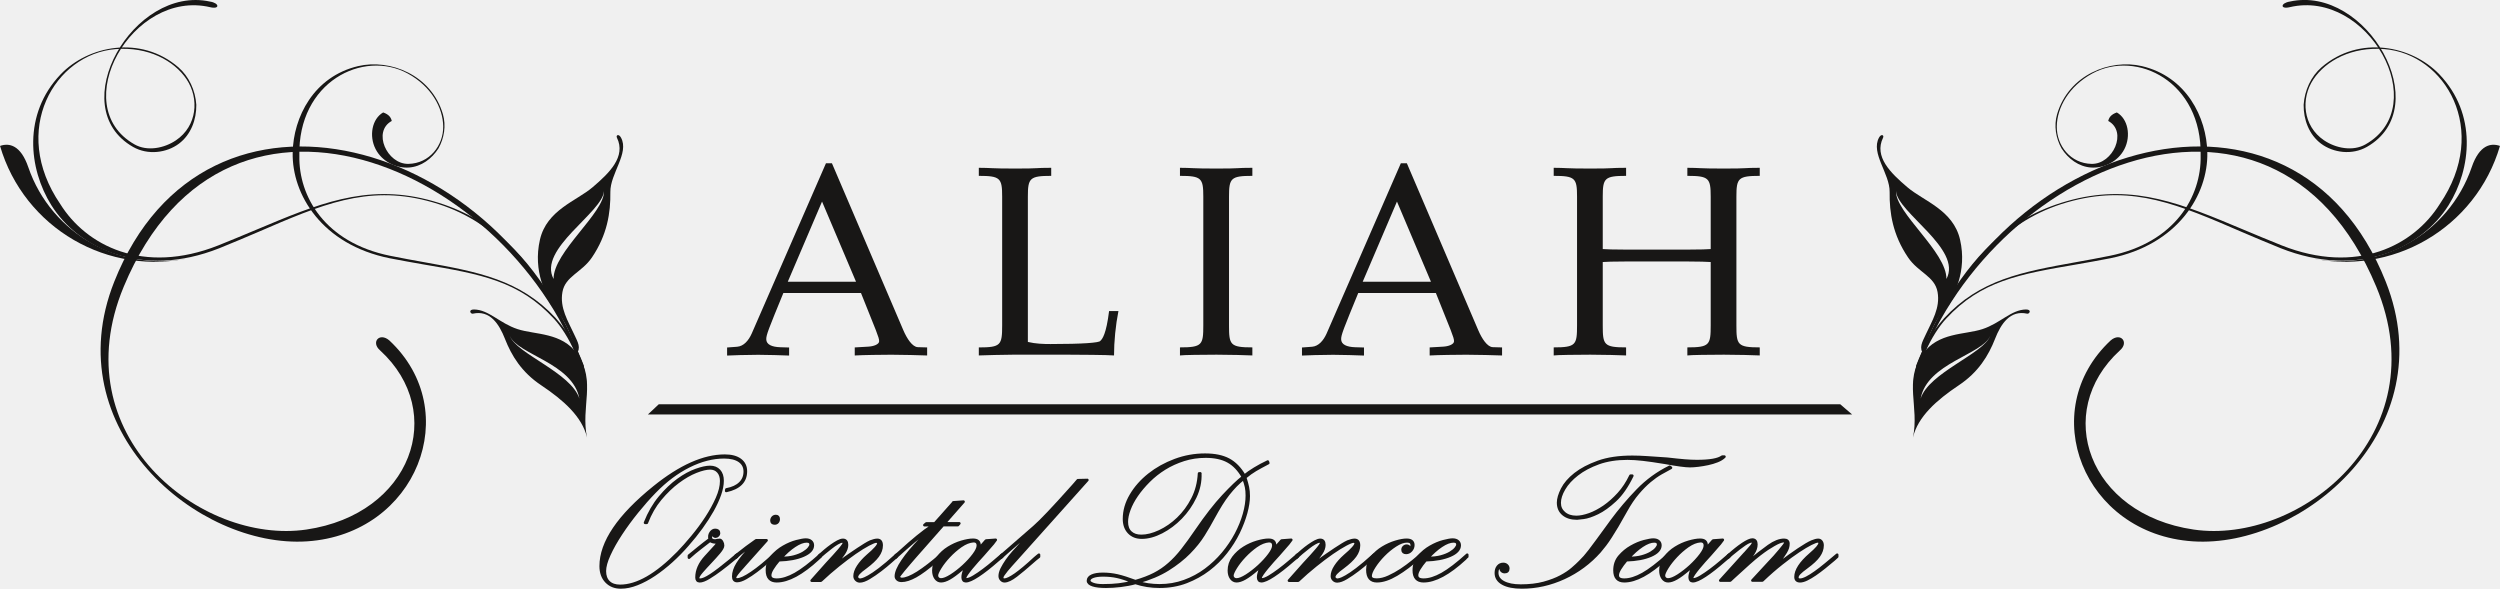
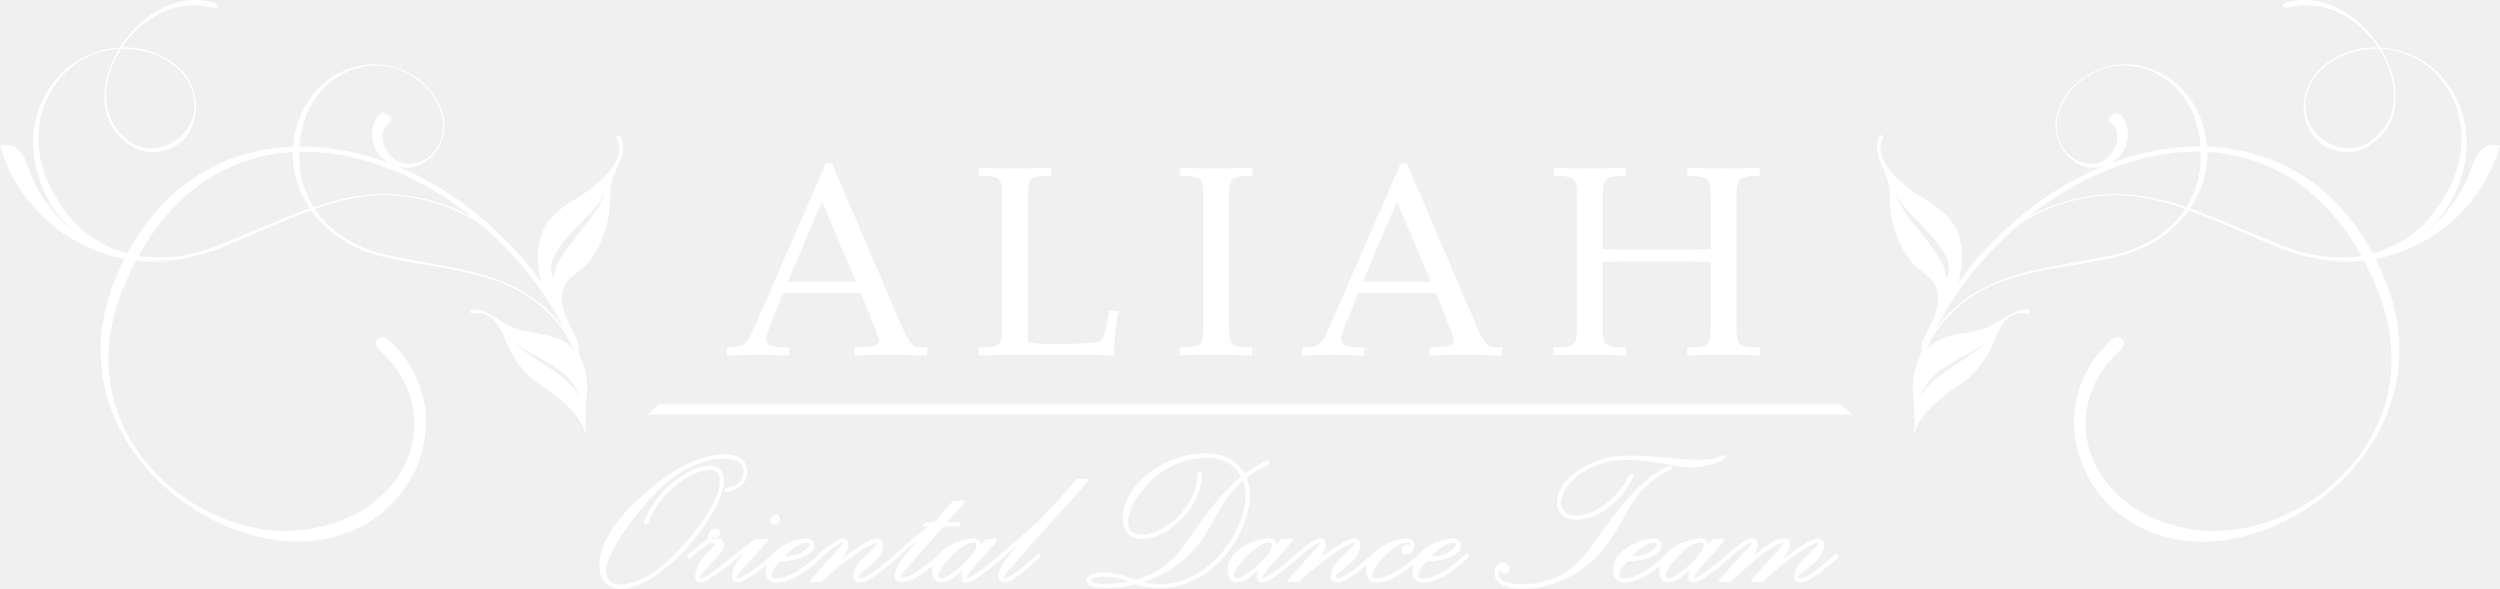
<svg xmlns="http://www.w3.org/2000/svg" id="Layer_2" viewBox="0 0 657.48 154.81">
  <defs>
-     <style>.cls-1{stroke:#181716;stroke-linejoin:round;stroke-width:.71px;}.cls-1,.cls-2,.cls-3{fill:#181716;}.cls-2{fill-rule:evenodd;}</style>
+     <style>.cls-1{stroke:#ffffff;stroke-linejoin:round;stroke-width:.71px;}.cls-1,.cls-2,.cls-3{fill:#ffffff;}.cls-2{fill-rule:evenodd;}</style>
  </defs>
  <g id="Layer_1-2">
    <g>
      <g>
        <path class="cls-3" d="M218.78,42.91l18.77,43.89c.96,2.25,2.39,4.44,3.82,4.5l2.46,.07v2.12c-1.43-.07-7.03-.2-9.42-.2-2.18,0-7.58,.07-9.62,.2v-2.12l3.48-.2c1.5-.07,2.94-.61,2.94-1.43,0-1.02-.75-2.59-4.78-12.69h-20.41c-3.89,9.49-4.5,10.99-4.5,12.15,0,1.43,1.5,2.05,3.69,2.12l2.32,.07v2.12c-1.5-.07-6.01-.2-8.12-.2-2.8,0-7.3,.14-8.19,.2v-2.12l2.66-.2c1.71-.14,3-1.64,3.82-3.48l19.52-44.77h1.57Zm6.35,31.19l-8.94-21.09-9.01,21.09h17.95Z" />
        <path class="cls-3" d="M257.42,91.37c5.8,0,6.14-.61,6.14-5.8V51.71c0-4.85-.48-5.46-6.14-5.46v-2.12c3.21,0,2.87,.2,9.62,.2s4.91-.2,9.42-.2v2.12c-5.67,0-6.14,.61-6.14,5.46v38.22c2.05,.48,4.03,.55,5.94,.55,8.53,0,12.83-.34,13.1-.82,.55-.48,1.57-1.77,2.32-7.85h2.46c-.75,3.75-1.16,8.05-1.16,11.67-1.57-.14-9.49-.2-11.88-.2h-14.74c-2.46,0-7.1,.14-8.94,.2v-2.12Z" />
        <path class="cls-3" d="M323.22,85.56c0,5.12,.27,5.8,6.14,5.8v2.12c-.82-.07-6.69-.2-9.42-.2-3.48,0-8.87,.07-9.62,.2v-2.12c5.87,0,6.14-.68,6.14-5.8V51.71c0-4.85-.48-5.46-6.14-5.46v-2.12c3.21,0,2.87,.2,9.62,.2s4.91-.2,9.42-.2v2.12c-5.67,0-6.14,.61-6.14,5.46v33.85Z" />
        <path class="cls-3" d="M369.98,42.91l18.77,43.89c.96,2.25,2.39,4.44,3.82,4.5l2.46,.07v2.12c-1.43-.07-7.03-.2-9.42-.2-2.18,0-7.58,.07-9.62,.2v-2.12l3.48-.2c1.5-.07,2.93-.61,2.93-1.43,0-1.02-.75-2.59-4.78-12.69h-20.41c-3.89,9.49-4.5,10.99-4.5,12.15,0,1.43,1.5,2.05,3.69,2.12l2.32,.07v2.12c-1.5-.07-6.01-.2-8.12-.2-2.8,0-7.3,.14-8.19,.2v-2.12l2.66-.2c1.71-.14,3-1.64,3.82-3.48l19.52-44.77h1.57Zm6.35,31.19l-8.94-21.09-9.01,21.09h17.95Z" />
        <path class="cls-3" d="M456.66,85.56c0,5.12,.27,5.8,6.14,5.8v2.12c-.82-.07-6.69-.2-9.42-.2-3.48,0-8.87,.07-9.62,.2v-2.12c5.87,0,6.14-.68,6.14-5.8v-16.65c-.89-.07-3.28-.14-5.87-.14h-16.65c-3.07,0-5.05,.07-5.87,.14v16.65c0,5.12,.27,5.8,6.14,5.8v2.12c-.82-.07-6.69-.2-9.42-.2-3.48,0-8.87,.07-9.62,.2v-2.12c5.87,0,6.14-.68,6.14-5.8V51.71c0-4.85-.48-5.46-6.14-5.46v-2.12c3.21,0,2.87,.2,9.62,.2s4.91-.2,9.42-.2v2.12c-5.67,0-6.14,.61-6.14,5.46v13.79c.41,.07,3.34,.14,5.87,.14h16.65c3.07,0,5.05-.07,5.87-.14v-13.79c0-4.85-.48-5.46-6.14-5.46v-2.12c3.21,0,2.87,.2,9.62,.2s4.91-.2,9.42-.2v2.12c-5.67,0-6.14,.61-6.14,5.46v33.85Z" />
      </g>
      <g>
        <path class="cls-1" d="M169.66,137.46c1.03-2.6,2.33-4.84,3.88-6.7,1.55-1.86,3.14-3.38,4.78-4.56,1.63-1.18,3.2-2.04,4.71-2.57,1.51-.54,2.74-.81,3.69-.81,1.03,0,1.84,.32,2.42,.96,.58,.64,.87,1.52,.87,2.64s-.23,2.27-.68,3.6c-.46,1.32-1.1,2.72-1.92,4.19-.83,1.47-1.8,2.98-2.92,4.53-1.12,1.55-2.34,3.07-3.66,4.56-1.32,1.53-2.73,2.97-4.22,4.31-1.49,1.34-2.99,2.52-4.5,3.54-1.51,1.01-3.02,1.82-4.53,2.42-1.51,.6-2.95,.9-4.31,.9-1.57,0-2.84-.51-3.81-1.52-.97-1.01-1.46-2.37-1.46-4.06,0-6.28,4.69-13.21,14.08-20.78,6.82-5.5,13-8.25,18.54-8.25,1.74,0,3.09,.36,4.06,1.08,.97,.72,1.46,1.73,1.46,3.01,0,2.69-1.72,4.4-5.15,5.15l.06-.37c1.57-.29,2.77-.85,3.6-1.67s1.24-1.84,1.24-3.04-.48-2.13-1.43-2.79c-.95-.66-2.29-.99-4.03-.99-2.98,0-6.05,.79-9.21,2.36-3.16,1.57-6.17,3.83-9.02,6.76-1.53,1.57-3.08,3.33-4.65,5.27-1.57,1.94-2.99,3.88-4.25,5.8-1.26,1.92-2.29,3.74-3.07,5.46-.79,1.72-1.18,3.15-1.18,4.31,0,1.24,.35,2.2,1.05,2.88,.7,.68,1.69,1.02,2.98,1.02,4.47,0,9.55-2.91,15.26-8.74,1.16-1.2,2.41-2.6,3.75-4.22,1.34-1.61,2.57-3.28,3.69-4.99,1.12-1.72,2.05-3.41,2.79-5.09,.74-1.67,1.12-3.19,1.12-4.56,0-1.03-.27-1.85-.81-2.45-.54-.6-1.24-.9-2.11-.9-.99,0-2.24,.3-3.75,.9-1.51,.6-3.07,1.5-4.68,2.7-1.61,1.2-3.16,2.69-4.65,4.47-1.49,1.78-2.69,3.87-3.6,6.26h-.43Z" />
        <path class="cls-1" d="M181.2,146.14c.91-.74,1.81-1.48,2.7-2.2,.89-.72,1.81-1.44,2.76-2.14-.17-.66-.08-1.23,.25-1.71,.33-.48,.72-.71,1.18-.71,.66,0,.99,.29,.99,.87,0,.21-.09,.4-.28,.59s-.4,.28-.65,.28c-.21,0-.54-.23-.99-.68-.17,.29-.25,.56-.25,.81,0,.62,.39,.93,1.18,.93,.08,0,.29-.04,.62-.12,.12,0,.24,0,.34-.03,.1-.02,.18-.03,.22-.03,.21,0,.4,.15,.59,.47,.19,.31,.28,.65,.28,1.02,0,.41-.34,1.02-1.02,1.83-.68,.81-1.44,1.64-2.26,2.51-.83,.87-1.58,1.7-2.26,2.48-.68,.79-1.02,1.34-1.02,1.67s.19,.5,.56,.5c.62,0,1.56-.41,2.82-1.24,1.26-.83,2.95-2.11,5.05-3.85,.41-.33,.73-.6,.96-.81,.23-.21,.51-.43,.84-.68v.5c-.21,.17-.72,.59-1.55,1.27-.83,.68-1.75,1.41-2.76,2.17-1.01,.77-2.03,1.46-3.04,2.08-1.01,.62-1.83,.93-2.45,.93-.54,0-.81-.33-.81-.99,0-1.9,.81-3.72,2.42-5.46l2.6-2.85c.16-.25,.47-.6,.93-1.05-.21,.04-.37,.07-.5,.09-.12,.02-.29,.03-.5,.03-.5,0-.97-.14-1.43-.43-.58,.46-1.41,1.1-2.48,1.92-1.08,.83-2.09,1.67-3.04,2.54v-.5Z" />
        <path class="cls-1" d="M193.48,146.14c1.08-.87,2.04-1.61,2.87-2.23,.83-.62,1.66-1.22,2.5-1.8h2.74l-5.86,6.57s-.09,.1-.16,.19c-.06,.08-.13,.17-.22,.25-1.37,1.49-2.06,2.4-2.06,2.73,0,.37,.19,.56,.56,.56,.83,0,2.11-.59,3.85-1.77,1.74-1.18,3.67-2.76,5.78-4.74v.5c-.46,.41-1.1,.97-1.93,1.67-.83,.7-1.71,1.41-2.64,2.11-.93,.7-1.85,1.31-2.76,1.83-.91,.52-1.68,.78-2.3,.78-.66,0-.99-.39-.99-1.18,0-1.03,.36-2.15,1.09-3.35,.73-1.2,1.96-2.71,3.71-4.53l1-.99c-.71,.41-1.54,.98-2.5,1.71-.96,.72-1.85,1.46-2.68,2.2v-.5Zm11.29-9.61c0,.33-.1,.6-.29,.81-.19,.21-.44,.31-.74,.31-.56,0-.83-.25-.83-.74,0-.33,.11-.61,.32-.84,.21-.23,.49-.34,.83-.34,.47,0,.71,.27,.71,.81Z" />
        <path class="cls-1" d="M215.74,146.39c-.17,.12-.35,.31-.56,.56-4.26,3.93-7.9,5.89-10.92,5.89-1.69,0-2.54-.95-2.54-2.85,0-1.45,.43-2.68,1.3-3.69,.87-1.01,1.88-1.85,3.04-2.51,1.16-.66,2.29-1.14,3.41-1.43,1.12-.29,1.92-.43,2.42-.43,.58,0,1.03,.13,1.36,.4,.33,.27,.5,.63,.5,1.08,0,1.08-.83,1.98-2.48,2.7-1.65,.72-3.8,1.13-6.45,1.21-.7,.83-1.26,1.58-1.67,2.26-.41,.68-.62,1.25-.62,1.71,0,.79,.58,1.18,1.74,1.18,1.45,0,3.07-.51,4.87-1.52,1.8-1.01,4-2.7,6.61-5.05v.5Zm-6.85-.03c.97-.27,1.78-.6,2.42-.99,.64-.39,1.12-.78,1.43-1.18,.31-.39,.47-.71,.47-.96,0-.58-.35-.87-1.05-.87-.91,0-1.97,.4-3.19,1.21-1.22,.81-2.41,1.87-3.57,3.19,1.36,0,2.53-.13,3.5-.4Z" />
        <path class="cls-1" d="M215.43,146.14c.45-.41,.96-.86,1.52-1.33,.56-.47,1.13-.92,1.71-1.33,.58-.41,1.14-.76,1.67-1.05,.54-.29,.99-.43,1.36-.43,.7,0,1.05,.43,1.05,1.3,0,.7-.26,1.45-.78,2.23-.52,.79-1.33,1.88-2.45,3.29l1.61-1.24c.74-.58,1.51-1.14,2.29-1.67,.79-.54,1.52-1.03,2.2-1.49,.68-.45,1.31-.86,1.89-1.21,.58-.35,1.05-.61,1.43-.78,.74-.29,1.34-.43,1.8-.43,.74,0,1.12,.48,1.12,1.43s-.33,1.88-.99,2.79c-.66,.91-1.72,1.9-3.16,2.98-.87,.62-1.48,1.13-1.83,1.52-.35,.39-.53,.73-.53,1.02,0,.21,.09,.38,.28,.53,.19,.15,.38,.22,.59,.22,.08,0,.29-.04,.62-.12,.33-.08,.87-.33,1.61-.74,.74-.41,1.71-1.06,2.88-1.95,1.18-.89,2.66-2.14,4.43-3.75v.5c-.25,.21-.77,.66-1.55,1.36-.79,.7-1.66,1.43-2.64,2.17-.97,.74-1.95,1.42-2.95,2.02-.99,.6-1.82,.9-2.48,.9-.37,0-.69-.13-.96-.4-.27-.27-.4-.59-.4-.96,0-.79,.3-1.64,.9-2.57,.6-.93,1.44-1.87,2.51-2.82,1.9-1.61,2.85-2.69,2.85-3.23,0-.12-.06-.24-.19-.34-.12-.1-.25-.16-.37-.16-.37,0-1.06,.27-2.08,.81-1.01,.54-2.19,1.27-3.54,2.2-1.34,.93-2.8,2.03-4.37,3.29-1.57,1.26-3.1,2.6-4.59,4h-2.42l4.03-4.53c1.32-1.41,2.4-2.59,3.23-3.57,.83-.97,1.24-1.58,1.24-1.83s-.17-.37-.5-.37c-.29,0-.7,.16-1.24,.47-.54,.31-1.1,.69-1.67,1.15-.58,.46-1.16,.92-1.74,1.4-.58,.48-1.05,.9-1.43,1.27v-.5Z" />
        <path class="cls-1" d="M250.72,132.13l2.67-.19-5.02,5.71h3.91l-.37,.43h-3.91l-7.38,8.37c-.54,.62-1.06,1.23-1.58,1.83-.52,.6-.97,1.14-1.36,1.61-.39,.48-.71,.88-.96,1.21-.25,.33-.37,.54-.37,.62,0,.12,.08,.25,.25,.37,.17,.12,.35,.19,.56,.19,1.03,0,2.43-.56,4.19-1.67,1.76-1.12,3.79-2.69,6.11-4.71v.5l-1.3,1.18c-2.15,1.86-3.94,3.18-5.36,3.97-1.43,.79-2.66,1.18-3.69,1.18-.46,0-.82-.11-1.08-.34-.27-.23-.4-.51-.4-.84,0-.99,.57-2.34,1.71-4.03,1.14-1.7,2.78-3.66,4.93-5.89,.78-.87,1.34-1.51,1.67-1.92-1.08,.66-2.27,1.55-3.6,2.67-1.32,1.12-2.94,2.54-4.84,4.28v-.5l1.05-.93c.95-.87,1.81-1.63,2.57-2.29,.76-.66,1.49-1.27,2.17-1.83s1.34-1.07,1.98-1.55c.64-.48,1.33-.96,2.08-1.46h-2.23l.5-.43h2.23l4.9-5.52Z" />
        <path class="cls-1" d="M263.56,146.39l-1.18,.99c-1.98,1.74-3.7,3.08-5.15,4.03-1.45,.95-2.52,1.43-3.23,1.43-.54,0-.81-.35-.81-1.05,0-.29,.05-.63,.15-1.02,.1-.39,.3-1.02,.59-1.89-.17,.17-.31,.29-.43,.37-.12,.08-.29,.23-.5,.43-1.36,1.16-2.47,1.98-3.32,2.45-.85,.48-1.58,.71-2.2,.71-.58,0-1.05-.26-1.43-.78-.37-.52-.56-1.19-.56-2.02,0-1.28,.38-2.43,1.15-3.44,.77-1.01,1.69-1.86,2.79-2.54,1.1-.68,2.24-1.2,3.44-1.55,1.2-.35,2.21-.53,3.04-.53,1.12,0,1.67,.46,1.67,1.36,0,.21-.01,.36-.03,.47-.02,.1-.05,.26-.09,.47l1.86-2.11,2.54-.19-.74,.99c-1.08,1.2-1.94,2.19-2.6,2.98-.46,.5-.95,1.04-1.49,1.64-.54,.6-1.04,1.19-1.52,1.77-.48,.58-.88,1.11-1.21,1.58-.33,.48-.5,.82-.5,1.02,0,.29,.12,.43,.37,.43,.45,0,1.1-.25,1.92-.74,.83-.5,1.7-1.09,2.6-1.77,.91-.68,1.8-1.4,2.67-2.14,.87-.74,1.59-1.36,2.17-1.86v.5Zm-10.85-2.79c-1.12,.79-2.15,1.69-3.1,2.7-.95,1.01-1.73,2.01-2.33,2.98-.6,.97-.9,1.66-.9,2.08,0,.29,.1,.54,.31,.74,.21,.21,.48,.31,.81,.31,.66,0,1.54-.35,2.64-1.05,1.1-.7,2.17-1.54,3.23-2.51,1.05-.97,1.95-1.95,2.7-2.95,.74-.99,1.12-1.8,1.12-2.42,0-.78-.39-1.18-1.18-1.18-1.08,.08-2.17,.52-3.29,1.3Z" />
        <path class="cls-1" d="M285.95,126.24l-18.98,21.21c-.33,.37-.69,.78-1.09,1.21-.39,.43-.77,.87-1.12,1.3-.35,.43-.64,.82-.87,1.15-.23,.33-.34,.58-.34,.74,0,.41,.19,.62,.56,.62,1.28,0,3.95-1.88,8-5.64,.25-.21,.44-.37,.59-.5,.14-.12,.32-.27,.53-.43v.5c-.37,.29-.68,.54-.93,.74-.25,.21-.56,.48-.93,.81-1.49,1.32-2.86,2.47-4.12,3.44-1.26,.97-2.29,1.46-3.07,1.46-.33,0-.62-.13-.87-.4-.25-.27-.37-.59-.37-.96,0-.58,.18-1.22,.53-1.92,.35-.7,.79-1.43,1.3-2.17,.52-.74,1.11-1.49,1.77-2.23,.66-.74,1.3-1.45,1.92-2.11,.33-.37,.73-.84,1.21-1.4,.48-.56,1.04-1.21,1.71-1.95-.54,.41-1.19,.94-1.95,1.58-.77,.64-1.54,1.3-2.33,1.98-.79,.68-1.52,1.32-2.2,1.92-.68,.6-1.23,1.09-1.64,1.46v-.5l8.62-7.5c.91-.79,2.18-2.04,3.81-3.75,1.63-1.71,3.81-4.1,6.54-7.16l1.24-1.43,2.48-.06Z" />
        <path class="cls-1" d="M315.65,124.5c.08,2.15-.36,4.24-1.33,6.26-.97,2.03-2.22,3.82-3.75,5.4-1.53,1.57-3.22,2.83-5.05,3.78-1.84,.95-3.59,1.43-5.24,1.43-1.41,0-2.53-.44-3.38-1.33-.85-.89-1.27-2.08-1.27-3.57,0-2.15,.6-4.24,1.8-6.26,1.2-2.03,2.79-3.82,4.78-5.4,1.98-1.57,4.25-2.83,6.79-3.78,2.54-.95,5.18-1.43,7.91-1.43,2.52,0,4.59,.42,6.2,1.27,1.61,.85,3,2.26,4.16,4.25,.7-.58,1.59-1.2,2.67-1.86,1.08-.66,2.23-1.28,3.47-1.86l.12,.37c-.7,.37-1.32,.7-1.86,.99-.54,.29-1.03,.57-1.49,.84-.46,.27-.9,.56-1.33,.87-.43,.31-.9,.67-1.4,1.09,.33,1.03,.57,1.89,.71,2.57,.14,.68,.22,1.46,.22,2.33,0,1.28-.23,2.76-.68,4.43-.46,1.67-1.12,3.4-1.98,5.18-.87,1.78-1.96,3.52-3.29,5.21-1.32,1.7-2.85,3.2-4.59,4.53-1.74,1.32-3.68,2.4-5.83,3.23-2.15,.83-4.51,1.24-7.07,1.24-2.23,0-4.34-.33-6.33-.99-.58,.17-1.2,.31-1.86,.43-.66,.12-1.32,.23-1.98,.31-.7,.08-1.39,.14-2.05,.19-.66,.04-1.28,.06-1.86,.06-1.49,0-2.65-.13-3.47-.4-.83-.27-1.24-.65-1.24-1.15,0-.58,.35-1.02,1.05-1.33,.7-.31,1.65-.46,2.85-.46,1.32,0,2.6,.15,3.85,.43,1.24,.29,2.81,.79,4.71,1.49,1.9-.54,3.56-1.17,4.96-1.89,1.41-.72,2.71-1.61,3.91-2.67,1.2-1.05,2.36-2.29,3.47-3.72,1.12-1.43,2.34-3.11,3.66-5.05,2.6-3.8,4.97-6.84,7.1-9.12,2.13-2.27,3.85-3.93,5.18-4.96-1.08-1.9-2.39-3.28-3.94-4.12-1.55-.85-3.5-1.27-5.86-1.27-2.03,0-3.95,.29-5.77,.87-1.82,.58-3.49,1.34-5.02,2.29-1.53,.95-2.92,2.05-4.16,3.29-1.24,1.24-2.29,2.49-3.16,3.75-.87,1.26-1.53,2.5-1.98,3.72-.46,1.22-.68,2.31-.68,3.26,0,1.2,.34,2.12,1.02,2.76,.68,.64,1.62,.96,2.82,.96,1.45,0,3.04-.4,4.78-1.21,1.74-.81,3.36-1.93,4.87-3.38,1.51-1.45,2.78-3.17,3.81-5.18,1.03-2,1.61-4.23,1.74-6.67h.31Zm-28.22,29.09c.66,.25,1.53,.37,2.6,.37,1.57,0,2.98-.07,4.22-.22,1.24-.15,2.46-.38,3.66-.71-1.61-.66-2.99-1.12-4.12-1.36-1.14-.25-2.37-.37-3.69-.37-1.12,0-2.01,.12-2.67,.37-.66,.25-.99,.6-.99,1.05,0,.33,.33,.62,.99,.87Zm40.31-25.46c-.12-.6-.35-1.35-.68-2.26-.74,.58-1.44,1.2-2.08,1.86-.64,.66-1.28,1.4-1.92,2.2-.64,.81-1.28,1.73-1.92,2.76-.64,1.03-1.33,2.23-2.08,3.6-.7,1.32-1.55,2.78-2.54,4.37-.99,1.59-2.25,3.16-3.78,4.71-1.53,1.55-3.38,3.01-5.55,4.37-2.17,1.36-4.81,2.48-7.91,3.35,.78,.29,1.67,.51,2.67,.65,.99,.14,1.98,.22,2.98,.22,2.32,0,4.5-.37,6.54-1.12,2.05-.74,3.92-1.75,5.61-3.01,1.69-1.26,3.21-2.7,4.56-4.31,1.34-1.61,2.48-3.3,3.41-5.05,.93-1.76,1.64-3.51,2.14-5.27,.5-1.76,.74-3.38,.74-4.87,0-.87-.06-1.6-.19-2.2Z" />
        <path class="cls-1" d="M341.27,146.39l-1.18,.99c-1.98,1.74-3.7,3.08-5.15,4.03-1.45,.95-2.52,1.43-3.23,1.43-.54,0-.81-.35-.81-1.05,0-.29,.05-.63,.16-1.02,.1-.39,.3-1.02,.59-1.89-.17,.17-.31,.29-.43,.37-.12,.08-.29,.23-.5,.43-1.36,1.16-2.47,1.98-3.32,2.45-.85,.48-1.58,.71-2.2,.71-.58,0-1.05-.26-1.43-.78-.37-.52-.56-1.19-.56-2.02,0-1.28,.38-2.43,1.15-3.44,.77-1.01,1.69-1.86,2.79-2.54,1.09-.68,2.24-1.2,3.44-1.55,1.2-.35,2.21-.53,3.04-.53,1.12,0,1.67,.46,1.67,1.36,0,.21-.01,.36-.03,.47-.02,.1-.05,.26-.09,.47l1.86-2.11,2.54-.19-.74,.99c-1.08,1.2-1.94,2.19-2.6,2.98-.46,.5-.95,1.04-1.49,1.64-.54,.6-1.04,1.19-1.52,1.77-.48,.58-.88,1.11-1.21,1.58-.33,.48-.5,.82-.5,1.02,0,.29,.12,.43,.37,.43,.45,0,1.09-.25,1.92-.74,.83-.5,1.69-1.09,2.6-1.77,.91-.68,1.8-1.4,2.67-2.14,.87-.74,1.59-1.36,2.17-1.86v.5Zm-10.85-2.79c-1.12,.79-2.15,1.69-3.1,2.7-.95,1.01-1.73,2.01-2.33,2.98-.6,.97-.9,1.66-.9,2.08,0,.29,.1,.54,.31,.74,.21,.21,.48,.31,.81,.31,.66,0,1.54-.35,2.64-1.05,1.09-.7,2.17-1.54,3.23-2.51,1.05-.97,1.95-1.95,2.7-2.95s1.12-1.8,1.12-2.42c0-.78-.39-1.18-1.18-1.18-1.08,.08-2.17,.52-3.29,1.3Z" />
        <path class="cls-1" d="M340.96,146.14c.45-.41,.96-.86,1.52-1.33,.56-.47,1.13-.92,1.71-1.33,.58-.41,1.14-.76,1.67-1.05,.54-.29,.99-.43,1.36-.43,.7,0,1.05,.43,1.05,1.3,0,.7-.26,1.45-.78,2.23-.52,.79-1.33,1.88-2.45,3.29l1.61-1.24c.74-.58,1.51-1.14,2.29-1.67,.78-.54,1.52-1.03,2.2-1.49,.68-.45,1.31-.86,1.89-1.21,.58-.35,1.05-.61,1.43-.78,.74-.29,1.34-.43,1.8-.43,.74,0,1.12,.48,1.12,1.43s-.33,1.88-.99,2.79c-.66,.91-1.72,1.9-3.16,2.98-.87,.62-1.48,1.13-1.83,1.52-.35,.39-.53,.73-.53,1.02,0,.21,.09,.38,.28,.53,.19,.15,.38,.22,.59,.22,.08,0,.29-.04,.62-.12,.33-.08,.87-.33,1.61-.74,.74-.41,1.71-1.06,2.88-1.95,1.18-.89,2.66-2.14,4.43-3.75v.5c-.25,.21-.77,.66-1.55,1.36-.79,.7-1.67,1.43-2.64,2.17-.97,.74-1.95,1.42-2.95,2.02-.99,.6-1.82,.9-2.48,.9-.37,0-.69-.13-.96-.4-.27-.27-.4-.59-.4-.96,0-.79,.3-1.64,.9-2.57,.6-.93,1.44-1.87,2.51-2.82,1.9-1.61,2.85-2.69,2.85-3.23,0-.12-.06-.24-.19-.34-.12-.1-.25-.16-.37-.16-.37,0-1.07,.27-2.08,.81-1.01,.54-2.19,1.27-3.54,2.2-1.34,.93-2.8,2.03-4.37,3.29-1.57,1.26-3.1,2.6-4.59,4h-2.42l4.03-4.53c1.32-1.41,2.4-2.59,3.23-3.57,.83-.97,1.24-1.58,1.24-1.83s-.17-.37-.5-.37c-.29,0-.7,.16-1.24,.47-.54,.31-1.1,.69-1.67,1.15-.58,.46-1.16,.92-1.74,1.4-.58,.48-1.05,.9-1.43,1.27v-.5Z" />
        <path class="cls-1" d="M373.58,146.39c-2.27,2.03-4.37,3.61-6.29,4.74-1.92,1.14-3.65,1.71-5.18,1.71-1.65,0-2.48-.99-2.48-2.98,0-1.28,.39-2.41,1.18-3.38,.79-.97,1.73-1.79,2.82-2.45,1.09-.66,2.22-1.17,3.38-1.52,1.16-.35,2.13-.53,2.92-.53,1.16,0,1.74,.46,1.74,1.36,0,.54-.19,1.01-.56,1.43-.37,.41-.81,.62-1.3,.62-.62,0-.93-.27-.93-.81,0-.29,.1-.54,.31-.74,.21-.21,.46-.31,.74-.31,.37,0,.62,.15,.74,.43,.04,.17,.12,.25,.25,.25,.08,0,.17-.08,.25-.25,.08-.17,.12-.35,.12-.56,0-.7-.41-1.05-1.24-1.05-.91,0-1.92,.36-3.04,1.09-1.12,.72-2.16,1.58-3.13,2.57-.97,.99-1.79,2.01-2.45,3.04-.66,1.03-.99,1.84-.99,2.42,0,.66,.54,.99,1.61,.99,.99,0,2.06-.26,3.19-.78,1.14-.52,2.23-1.13,3.29-1.83,1.05-.7,2.04-1.43,2.95-2.17,.91-.74,1.61-1.34,2.11-1.8v.5Z" />
        <path class="cls-1" d="M385.86,146.39c-.17,.12-.35,.31-.56,.56-4.26,3.93-7.9,5.89-10.92,5.89-1.69,0-2.54-.95-2.54-2.85,0-1.45,.43-2.68,1.3-3.69,.87-1.01,1.88-1.85,3.04-2.51,1.16-.66,2.29-1.14,3.41-1.43,1.12-.29,1.92-.43,2.42-.43,.58,0,1.03,.13,1.36,.4,.33,.27,.5,.63,.5,1.08,0,1.08-.83,1.98-2.48,2.7-1.65,.72-3.8,1.13-6.45,1.21-.7,.83-1.26,1.58-1.67,2.26-.41,.68-.62,1.25-.62,1.71,0,.79,.58,1.18,1.74,1.18,1.45,0,3.07-.51,4.87-1.52,1.8-1.01,4-2.7,6.6-5.05v.5Zm-6.85-.03c.97-.27,1.78-.6,2.42-.99,.64-.39,1.12-.78,1.43-1.18,.31-.39,.46-.71,.46-.96,0-.58-.35-.87-1.05-.87-.91,0-1.98,.4-3.19,1.21-1.22,.81-2.41,1.87-3.57,3.19,1.36,0,2.53-.13,3.5-.4Z" />
        <path class="cls-1" d="M423.81,137.03c2.11-2.85,4.39-5.55,6.85-8.09,2.46-2.54,5.28-4.6,8.47-6.17l.31,.25c-.79,.41-1.65,.89-2.6,1.43-.95,.54-1.93,1.23-2.95,2.08-1.01,.85-2.06,1.9-3.13,3.16-1.08,1.26-2.13,2.82-3.16,4.68-.87,1.57-1.62,2.89-2.26,3.97-.64,1.08-1.22,2.02-1.74,2.82-.52,.81-1,1.51-1.46,2.11-.46,.6-.93,1.19-1.43,1.77-2.65,2.98-5.77,5.29-9.37,6.95-3.6,1.65-7.3,2.48-11.1,2.48-2.15,0-3.83-.33-5.02-.99-1.2-.66-1.8-1.59-1.8-2.79,0-.7,.17-1.27,.53-1.71,.35-.43,.82-.65,1.4-.65,.37,0,.68,.11,.93,.34,.25,.23,.37,.51,.37,.84,0,.62-.31,.93-.93,.93-.33,0-.61-.12-.84-.37-.23-.25-.26-.64-.09-1.18-.41,.21-.69,.43-.84,.68-.15,.25-.22,.6-.22,1.05,0,1.08,.56,1.91,1.67,2.51,1.12,.6,2.62,.9,4.53,.9,2.32,0,4.34-.24,6.08-.71,1.74-.48,3.23-1.04,4.47-1.71,1.24-.66,2.26-1.34,3.07-2.05,.81-.7,1.46-1.3,1.95-1.8,.5-.5,.92-.94,1.27-1.33,.35-.39,.76-.9,1.24-1.52,.47-.62,1.09-1.45,1.86-2.48,.76-1.03,1.81-2.46,3.13-4.28l.81-1.12Zm5.46-11.91c-1.36,2.81-2.86,4.97-4.5,6.48-1.63,1.51-3.17,2.62-4.62,3.32-1.45,.7-2.68,1.12-3.69,1.24-1.01,.12-1.58,.19-1.71,.19-1.53,0-2.74-.37-3.63-1.12-.89-.74-1.33-1.76-1.33-3.04,0-.99,.35-2.18,1.05-3.57,.7-1.38,1.84-2.7,3.41-3.94,1.57-1.24,3.59-2.3,6.05-3.19,2.46-.89,5.47-1.33,9.02-1.33,1.16,0,2.42,.05,3.78,.14,1.37,.09,3.14,.21,5.33,.36,1.99,.23,3.54,.39,4.68,.48,1.14,.09,2.18,.14,3.13,.14,3.43,0,5.67-.39,6.7-1.18h.56c-.46,.46-1.08,.84-1.86,1.15-.79,.31-1.61,.56-2.48,.74s-1.73,.33-2.57,.43c-.85,.1-1.56,.15-2.14,.15s-1.43-.07-2.54-.22-2.48-.37-4.09-.67c-2.32-.38-4.23-.66-5.74-.83-1.51-.17-2.86-.26-4.06-.26-2.85,0-5.39,.4-7.6,1.19-2.21,.8-4.08,1.79-5.61,2.98-1.53,1.19-2.69,2.45-3.47,3.8-.79,1.34-1.18,2.57-1.18,3.69s.4,1.96,1.21,2.67c.81,.7,1.87,1.05,3.19,1.05,.99,0,2.13-.23,3.41-.68,1.28-.45,2.58-1.14,3.91-2.05,1.32-.91,2.59-2.04,3.81-3.38,1.22-1.34,2.26-2.92,3.13-4.74h.43Z" />
        <path class="cls-1" d="M438.64,146.39c-.17,.12-.35,.31-.56,.56-4.26,3.93-7.9,5.89-10.92,5.89-1.69,0-2.54-.95-2.54-2.85,0-1.45,.43-2.68,1.3-3.69,.87-1.01,1.88-1.85,3.04-2.51,1.16-.66,2.29-1.14,3.41-1.43,1.12-.29,1.92-.43,2.42-.43,.58,0,1.03,.13,1.36,.4,.33,.27,.5,.63,.5,1.08,0,1.08-.83,1.98-2.48,2.7-1.65,.72-3.8,1.13-6.45,1.21-.7,.83-1.26,1.58-1.67,2.26-.41,.68-.62,1.25-.62,1.71,0,.79,.58,1.18,1.74,1.18,1.45,0,3.07-.51,4.87-1.52,1.8-1.01,4-2.7,6.6-5.05v.5Zm-6.85-.03c.97-.27,1.78-.6,2.42-.99,.64-.39,1.12-.78,1.43-1.18,.31-.39,.46-.71,.46-.96,0-.58-.35-.87-1.05-.87-.91,0-1.98,.4-3.19,1.21-1.22,.81-2.41,1.87-3.57,3.19,1.36,0,2.53-.13,3.5-.4Z" />
        <path class="cls-1" d="M454.76,146.39l-1.18,.99c-1.98,1.74-3.7,3.08-5.15,4.03-1.45,.95-2.52,1.43-3.23,1.43-.54,0-.81-.35-.81-1.05,0-.29,.05-.63,.16-1.02,.1-.39,.3-1.02,.59-1.89-.17,.17-.31,.29-.43,.37-.12,.08-.29,.23-.5,.43-1.36,1.16-2.47,1.98-3.32,2.45-.85,.48-1.58,.71-2.2,.71-.58,0-1.05-.26-1.43-.78-.37-.52-.56-1.19-.56-2.02,0-1.28,.38-2.43,1.15-3.44,.77-1.01,1.69-1.86,2.79-2.54,1.09-.68,2.24-1.2,3.44-1.55,1.2-.35,2.21-.53,3.04-.53,1.12,0,1.67,.46,1.67,1.36,0,.21-.01,.36-.03,.47-.02,.1-.05,.26-.09,.47l1.86-2.11,2.54-.19-.74,.99c-1.08,1.2-1.94,2.19-2.6,2.98-.46,.5-.95,1.04-1.49,1.64-.54,.6-1.04,1.19-1.52,1.77-.48,.58-.88,1.11-1.21,1.58-.33,.48-.5,.82-.5,1.02,0,.29,.12,.43,.37,.43,.45,0,1.09-.25,1.92-.74,.83-.5,1.69-1.09,2.6-1.77,.91-.68,1.8-1.4,2.67-2.14,.87-.74,1.59-1.36,2.17-1.86v.5Zm-10.85-2.79c-1.12,.79-2.15,1.69-3.1,2.7-.95,1.01-1.73,2.01-2.33,2.98-.6,.97-.9,1.66-.9,2.08,0,.29,.1,.54,.31,.74,.21,.21,.48,.31,.81,.31,.66,0,1.54-.35,2.64-1.05,1.09-.7,2.17-1.54,3.23-2.51,1.05-.97,1.95-1.95,2.7-2.95s1.12-1.8,1.12-2.42c0-.78-.39-1.18-1.18-1.18-1.08,.08-2.17,.52-3.29,1.3Z" />
        <path class="cls-1" d="M458.92,145.52c.87-.95,1.45-1.61,1.74-1.98,.29-.37,.43-.66,.43-.87s-.14-.31-.43-.31c-.41,0-1.02,.27-1.83,.81-.81,.54-1.93,1.41-3.38,2.6l-.99,.87v-.5c1.41-1.28,2.69-2.3,3.84-3.07,1.16-.76,2.01-1.15,2.54-1.15,.7,0,1.05,.41,1.05,1.24s-.26,1.58-.78,2.39c-.52,.81-1.19,1.73-2.02,2.76,2.56-2.11,4.59-3.69,6.08-4.74s2.83-1.58,4.03-1.58c.74,0,1.12,.33,1.12,.99,0,.37-.05,.73-.16,1.09-.1,.35-.28,.73-.53,1.15-.25,.41-.57,.9-.96,1.46-.39,.56-.88,1.23-1.46,2.02l.87-.68c1.74-1.32,3.38-2.5,4.93-3.54,1.55-1.03,2.72-1.72,3.5-2.05,.7-.29,1.26-.43,1.67-.43,.33,0,.6,.13,.81,.4,.21,.27,.31,.61,.31,1.02,0,.95-.32,1.88-.96,2.79-.64,.91-1.71,1.9-3.19,2.98-.91,.66-1.55,1.19-1.92,1.58-.37,.39-.56,.75-.56,1.09,0,.41,.25,.62,.74,.62,.45,0,1.02-.18,1.71-.53,.68-.35,1.45-.83,2.29-1.43,.85-.6,1.76-1.3,2.73-2.11,.97-.81,1.97-1.64,3.01-2.51v.5l-.81,.74c-.83,.7-1.67,1.4-2.51,2.08-.85,.68-1.67,1.29-2.45,1.83-.79,.54-1.52,.97-2.2,1.3-.68,.33-1.27,.5-1.77,.5-.79,0-1.18-.37-1.18-1.12,0-1.74,1.28-3.72,3.85-5.95,1.65-1.41,2.48-2.38,2.48-2.92,0-.33-.17-.5-.5-.5s-.93,.22-1.8,.65-1.95,1.09-3.26,1.95-2.77,1.94-4.4,3.23c-1.63,1.28-3.34,2.77-5.12,4.47h-2.6l4.47-4.84c.41-.41,.87-.9,1.36-1.46s.95-1.09,1.36-1.58c.41-.5,.76-.93,1.05-1.3,.29-.37,.43-.62,.43-.74,0-.29-.17-.43-.5-.43-.54,0-1.39,.33-2.54,.99-.58,.33-1.15,.68-1.71,1.05-.56,.37-1.23,.86-2.02,1.46-.79,.6-1.73,1.39-2.82,2.36-1.1,.97-2.45,2.2-4.06,3.69l-.87,.81h-2.6l6.45-7.13Z" />
      </g>
      <polygon class="cls-2" points="173.26 106.31 483.96 106.31 487.09 109 170.39 109 173.26 106.31" />
      <g>
        <g>
          <path class="cls-3" d="M146.21,83.71c-9.42-10.19-20.56-12.22-34.67-14.76-2.84-.51-5.78-1.04-8.89-1.67-17.26-3.48-24.12-15.68-23.92-26.29-.45-19.48,16.82-28.03,28.5-21.66,6.17,3.36,9.27,8.98,9.33,13.92,.06,5-3.58,9.75-9.17,9.85-5.61,.1-9.51-8.49-4.36-11.29-.2-.88-.7-1.69-2.26-2.24-2.94,1.68-3.78,6.18-1.98,9.66,1.7,3.29,5.41,5.05,8.73,4.83,3.29-.22,6.06-2.32,7.79-5.03,1.53-2.73,2.03-6.03,1.18-8.96-3.03-10.43-13.99-14.65-22.32-12.68-11.64,2.75-17.03,13.41-17.2,22.76-.21,11.01,7.7,24.18,25.51,27.77,3.12,.63,6.14,1.12,8.98,1.64,14.9,2.53,25.07,4.32,34.24,14.29,3.56,3.86,8.31,12.58,8.15,20.99,.08-.09-.42-8.67-.34-8.76-1.64-4.43-3.99-8.65-7.31-12.37Z" />
          <path class="cls-2" d="M80.76,142.37c28.82-1.91,41.52-34.3,21.61-52.86-2.59-2.19-4.89,.5-2.41,2.64,17.75,16.23,8.29,43.07-19.4,47.12-27.69,4.05-64.28-24.78-48.02-63.87,27.52-66.13,105.7-29.59,121.86,25.94l-.83-4.64C132.87,36.73,54.14,13.34,30.04,74.1c-15.36,38.73,21.89,70.18,50.72,68.27Z" />
          <path class="cls-2" d="M160.52,50.52c.08,5.46-.83,11.25-4.84,17.18-2.69,3.98-7.02,4.94-7.76,9.08-.76,4.21,1.48,7.66,3.1,11.19,.96,2.09,1.87,3.41,.55,5.3-.7-3.78-2.64-8.53-6.17-13.12-1.69-2.19-5.32-8.76-3.4-17.12,1.8-7.83,9.63-10.17,13.88-13.81,4.36-3.72,8.81-8.01,6.37-13-.33-.67,.47-1.13,1.07-.02,2.23,4.1-2.87,9.46-2.8,14.31h0Zm-14.93,22.85c-.11-7.13,13.47-17.39,13.26-23.14-.31,5.67-17.54,15.26-13.26,23.14Z" />
          <path class="cls-2" d="M132.79,89.1c1.74,4.42,4.37,8.78,9.55,12.23,5.84,3.9,10.76,8.26,12.05,13.73-1.72-8.11,2.46-14.83-2.58-21.98-4.02-5.71-11.09-5.01-15.71-6.53-4.74-1.56-7.54-5.1-11.42-5.16-1.6-.03-.97,1.25-.3,1.1,4.46-.99,6.87,2.69,8.42,6.62h0Zm19.59,15.74c-2.17-6.84-16.61-11.82-18.33-16.52,2.07,4.97,16.57,7.12,18.33,16.52Z" />
          <path class="cls-3" d="M144.57,77.53c-7.32-11.24-15.98-20.91-32.18-25.04-16.26-4.12-28.89,1.16-44.87,7.88-3.22,1.35-6.55,2.75-10.11,4.17-19.79,7.85-34.78,0-41.57-10.89C2.54,34.2,14.42,14.16,30.45,12.91c8.46-.66,15.32,2.99,18.63,7.96,3.35,5.03,2.79,12.25-2.8,16.03-3.09,2.09-7.56,2.98-10.91,1.07C17.47,27.82,34.79-2.96,55.3,1.9c2.58,.61,2.4-1.11-.05-1.48-20.1-4.44-38.69,27.73-20.24,38.23,3.89,2.21,8.81,1.56,12.04-.86,3.19-2.39,4.62-6.34,4.58-10.23-.25-3.77-1.92-7.45-4.71-9.86-9.95-8.58-23.83-5.63-30.98,1.86-9.98,10.46-8.42,24.82-2.44,34.4,7.04,11.3,23.74,19.44,44.16,11.33,3.57-1.42,6.96-2.9,10.19-4.26,16.77-7.26,28.54-12.3,44.41-8.24,16.89,4.31,25.33,15.45,32.83,27.66-.18-.98-.36-1.95-.51-2.93Z" />
          <path class="cls-2" d="M50.58,67.67c-18.48,4.42-37.09-6.03-43.14-23.7-2.02-5.9-5.09-6.43-7.43-5.59,6.31,21.57,28.5,34.57,50.54,29.3,.01,0,.03,0,.04-.01Z" />
        </g>
        <g>
          <path class="cls-3" d="M511.27,83.71c9.42-10.19,20.56-12.22,34.67-14.76,2.84-.51,5.78-1.04,8.89-1.67,17.26-3.48,24.12-15.68,23.92-26.29,.45-19.48-16.82-28.03-28.5-21.66-6.17,3.36-9.27,8.98-9.33,13.92-.06,5,3.58,9.75,9.17,9.85,5.61,.1,9.51-8.49,4.36-11.29,.2-.88,.7-1.69,2.26-2.24,2.94,1.68,3.78,6.18,1.98,9.66-1.7,3.29-5.41,5.05-8.73,4.83-3.29-.22-6.06-2.32-7.79-5.03-1.53-2.73-2.03-6.03-1.18-8.96,3.03-10.43,13.99-14.65,22.32-12.68,11.64,2.75,17.03,13.41,17.2,22.76,.21,11.01-7.7,24.18-25.51,27.77-3.12,.63-6.14,1.12-8.98,1.64-14.9,2.53-25.07,4.32-34.24,14.29-3.56,3.86-8.31,12.58-8.15,20.99-.09-.09,.42-8.67,.33-8.76,1.64-4.43,3.99-8.65,7.31-12.37Z" />
          <path class="cls-2" d="M576.72,142.37c-28.83-1.91-41.52-34.3-21.61-52.86,2.59-2.19,4.89,.5,2.41,2.64-17.75,16.23-8.29,43.07,19.4,47.12,27.69,4.05,64.28-24.78,48.02-63.87-27.52-66.13-105.7-29.59-121.86,25.94l.83-4.64c20.7-59.97,99.43-83.37,123.53-22.6,15.36,38.73-21.89,70.18-50.72,68.27Z" />
          <path class="cls-2" d="M496.96,50.52c-.08,5.46,.83,11.25,4.84,17.18,2.69,3.98,7.02,4.94,7.76,9.08,.76,4.21-1.48,7.66-3.1,11.19-.96,2.09-1.87,3.41-.55,5.3,.7-3.78,2.64-8.53,6.17-13.12,1.69-2.19,5.32-8.76,3.4-17.12-1.8-7.83-9.63-10.17-13.88-13.81-4.37-3.72-8.81-8.01-6.37-13,.33-.67-.47-1.13-1.07-.02-2.23,4.1,2.87,9.46,2.8,14.31h0Zm14.93,22.85c.1-7.13-13.47-17.39-13.26-23.14,.31,5.67,17.54,15.26,13.26,23.14Z" />
          <path class="cls-2" d="M524.69,89.1c-1.74,4.42-4.37,8.78-9.55,12.23-5.84,3.9-10.76,8.26-12.05,13.73,1.72-8.11-2.46-14.83,2.58-21.98,4.02-5.71,11.09-5.01,15.71-6.53,4.74-1.56,7.54-5.1,11.42-5.16,1.6-.03,.97,1.25,.3,1.1-4.46-.99-6.88,2.69-8.42,6.62h0Zm-19.59,15.74c2.17-6.84,16.61-11.82,18.33-16.52-2.07,4.97-16.57,7.12-18.33,16.52Z" />
          <path class="cls-3" d="M512.91,77.53c7.32-11.24,15.98-20.91,32.18-25.04,16.26-4.12,28.89,1.16,44.87,7.88,3.22,1.35,6.55,2.75,10.11,4.17,19.79,7.85,34.78,0,41.58-10.89,13.3-19.45,1.41-39.5-14.62-40.74-8.46-.66-15.32,2.99-18.63,7.96-3.35,5.03-2.79,12.25,2.8,16.03,3.09,2.09,7.56,2.98,10.91,1.07,17.9-10.16,.58-40.94-19.94-36.08-2.58,.61-2.4-1.11,.05-1.48,20.1-4.44,38.69,27.73,20.24,38.23-3.89,2.21-8.81,1.56-12.04-.86-3.19-2.39-4.62-6.34-4.58-10.23,.25-3.77,1.92-7.45,4.71-9.86,9.95-8.58,23.83-5.63,30.98,1.86,9.98,10.46,8.42,24.82,2.44,34.4-7.04,11.3-23.74,19.44-44.16,11.33-3.57-1.42-6.96-2.9-10.19-4.26-16.77-7.26-28.54-12.3-44.41-8.24-16.89,4.31-25.33,15.45-32.83,27.66,.18-.98,.36-1.95,.51-2.93Z" />
          <path class="cls-2" d="M606.9,67.67c18.48,4.42,37.09-6.03,43.14-23.7,2.02-5.9,5.09-6.43,7.43-5.59-6.31,21.57-28.5,34.57-50.54,29.3-.01,0-.03,0-.04-.01Z" />
        </g>
      </g>
    </g>
  </g>
</svg>
